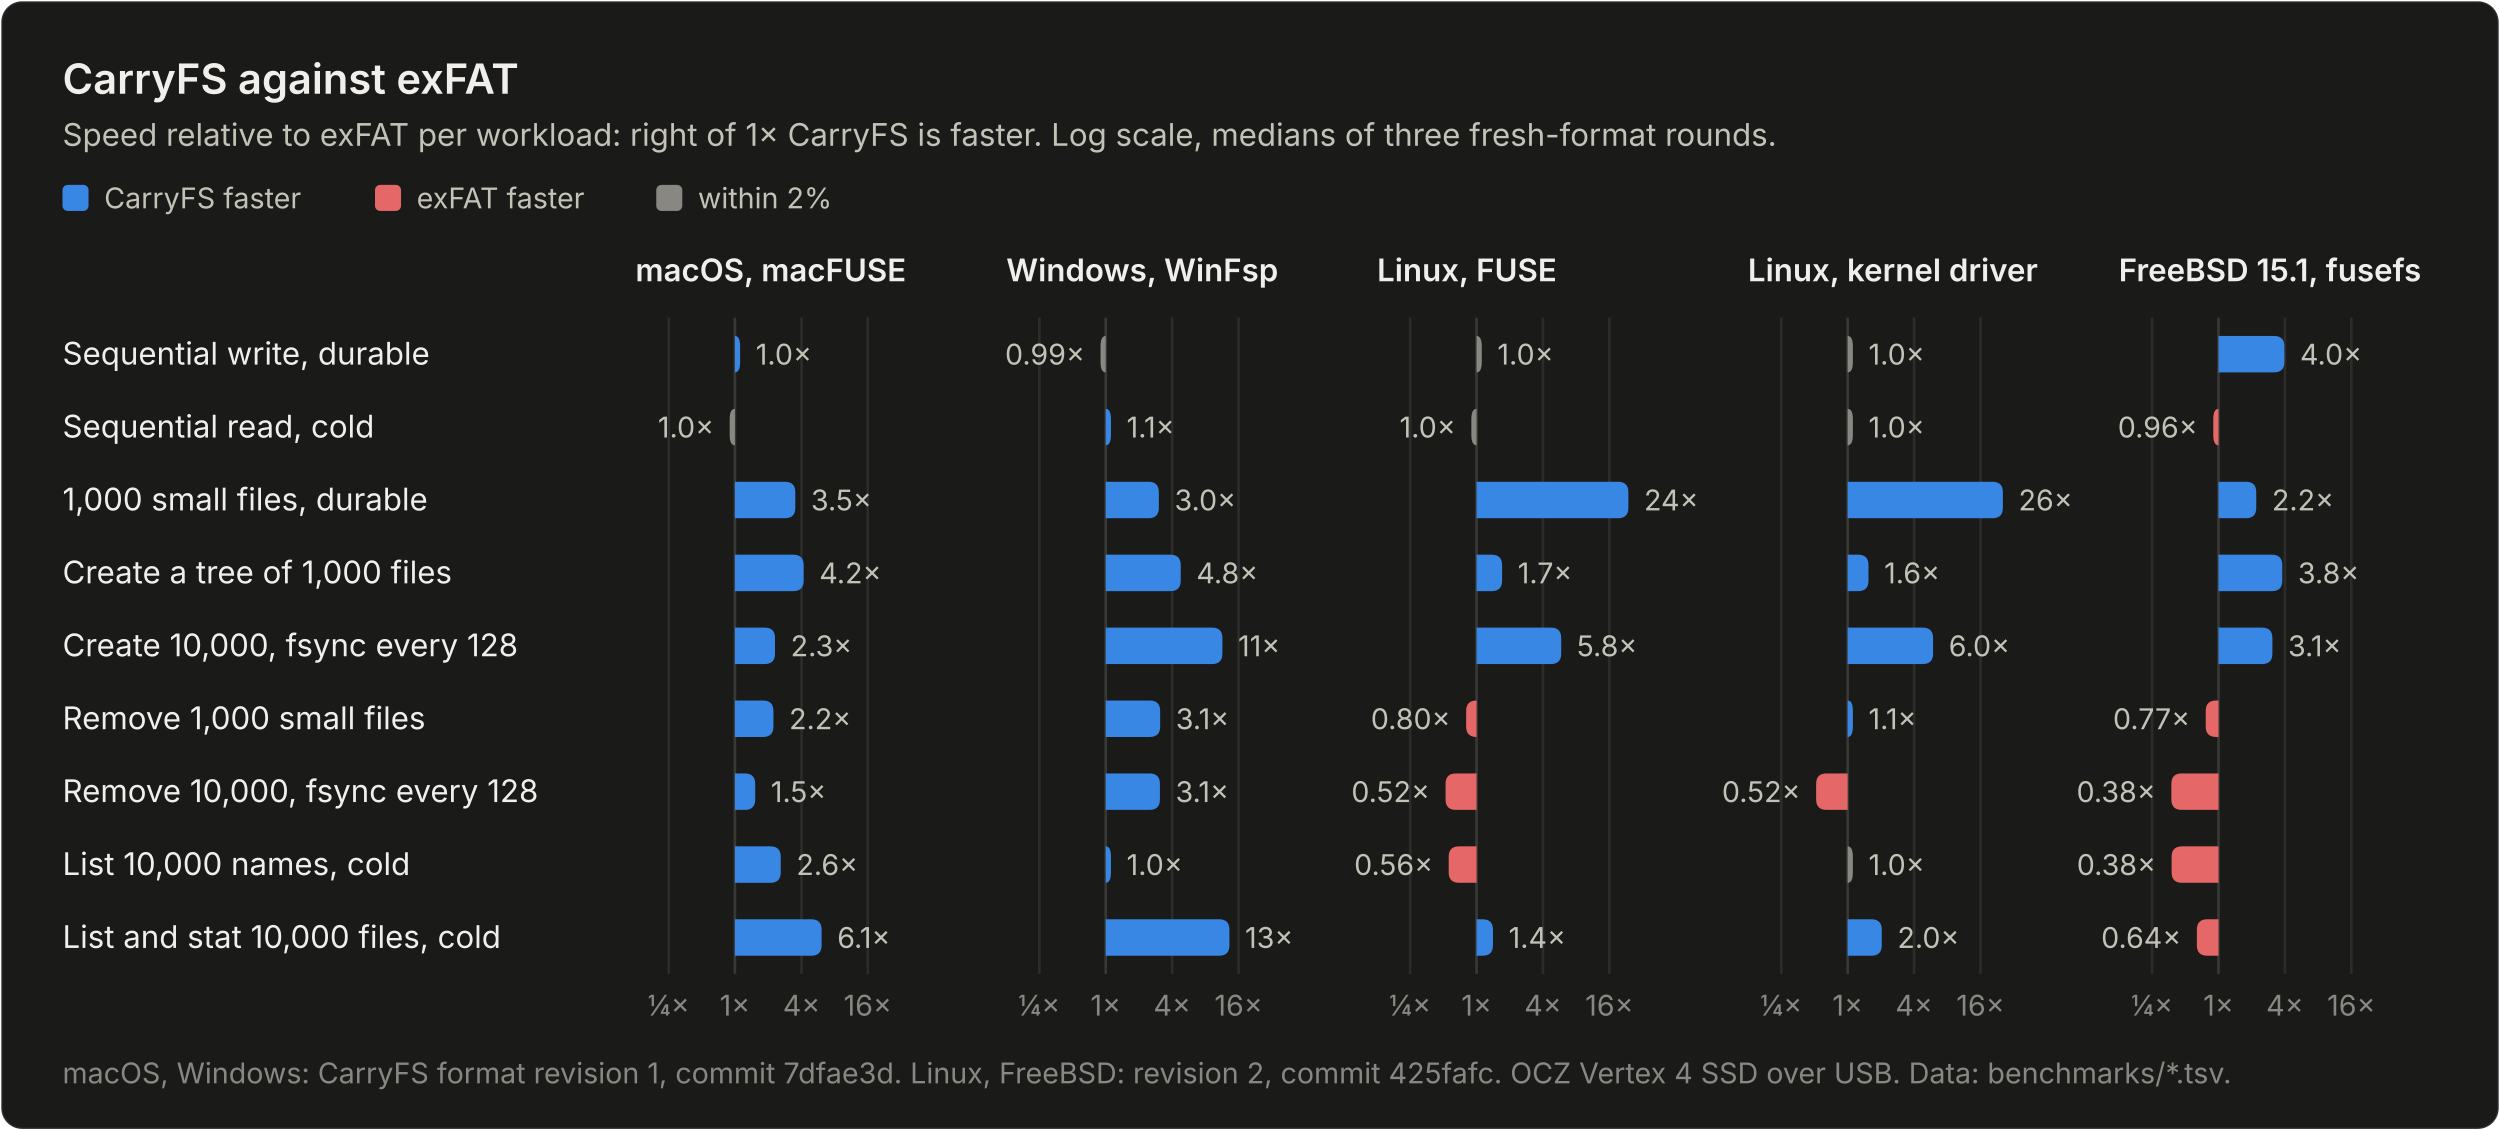
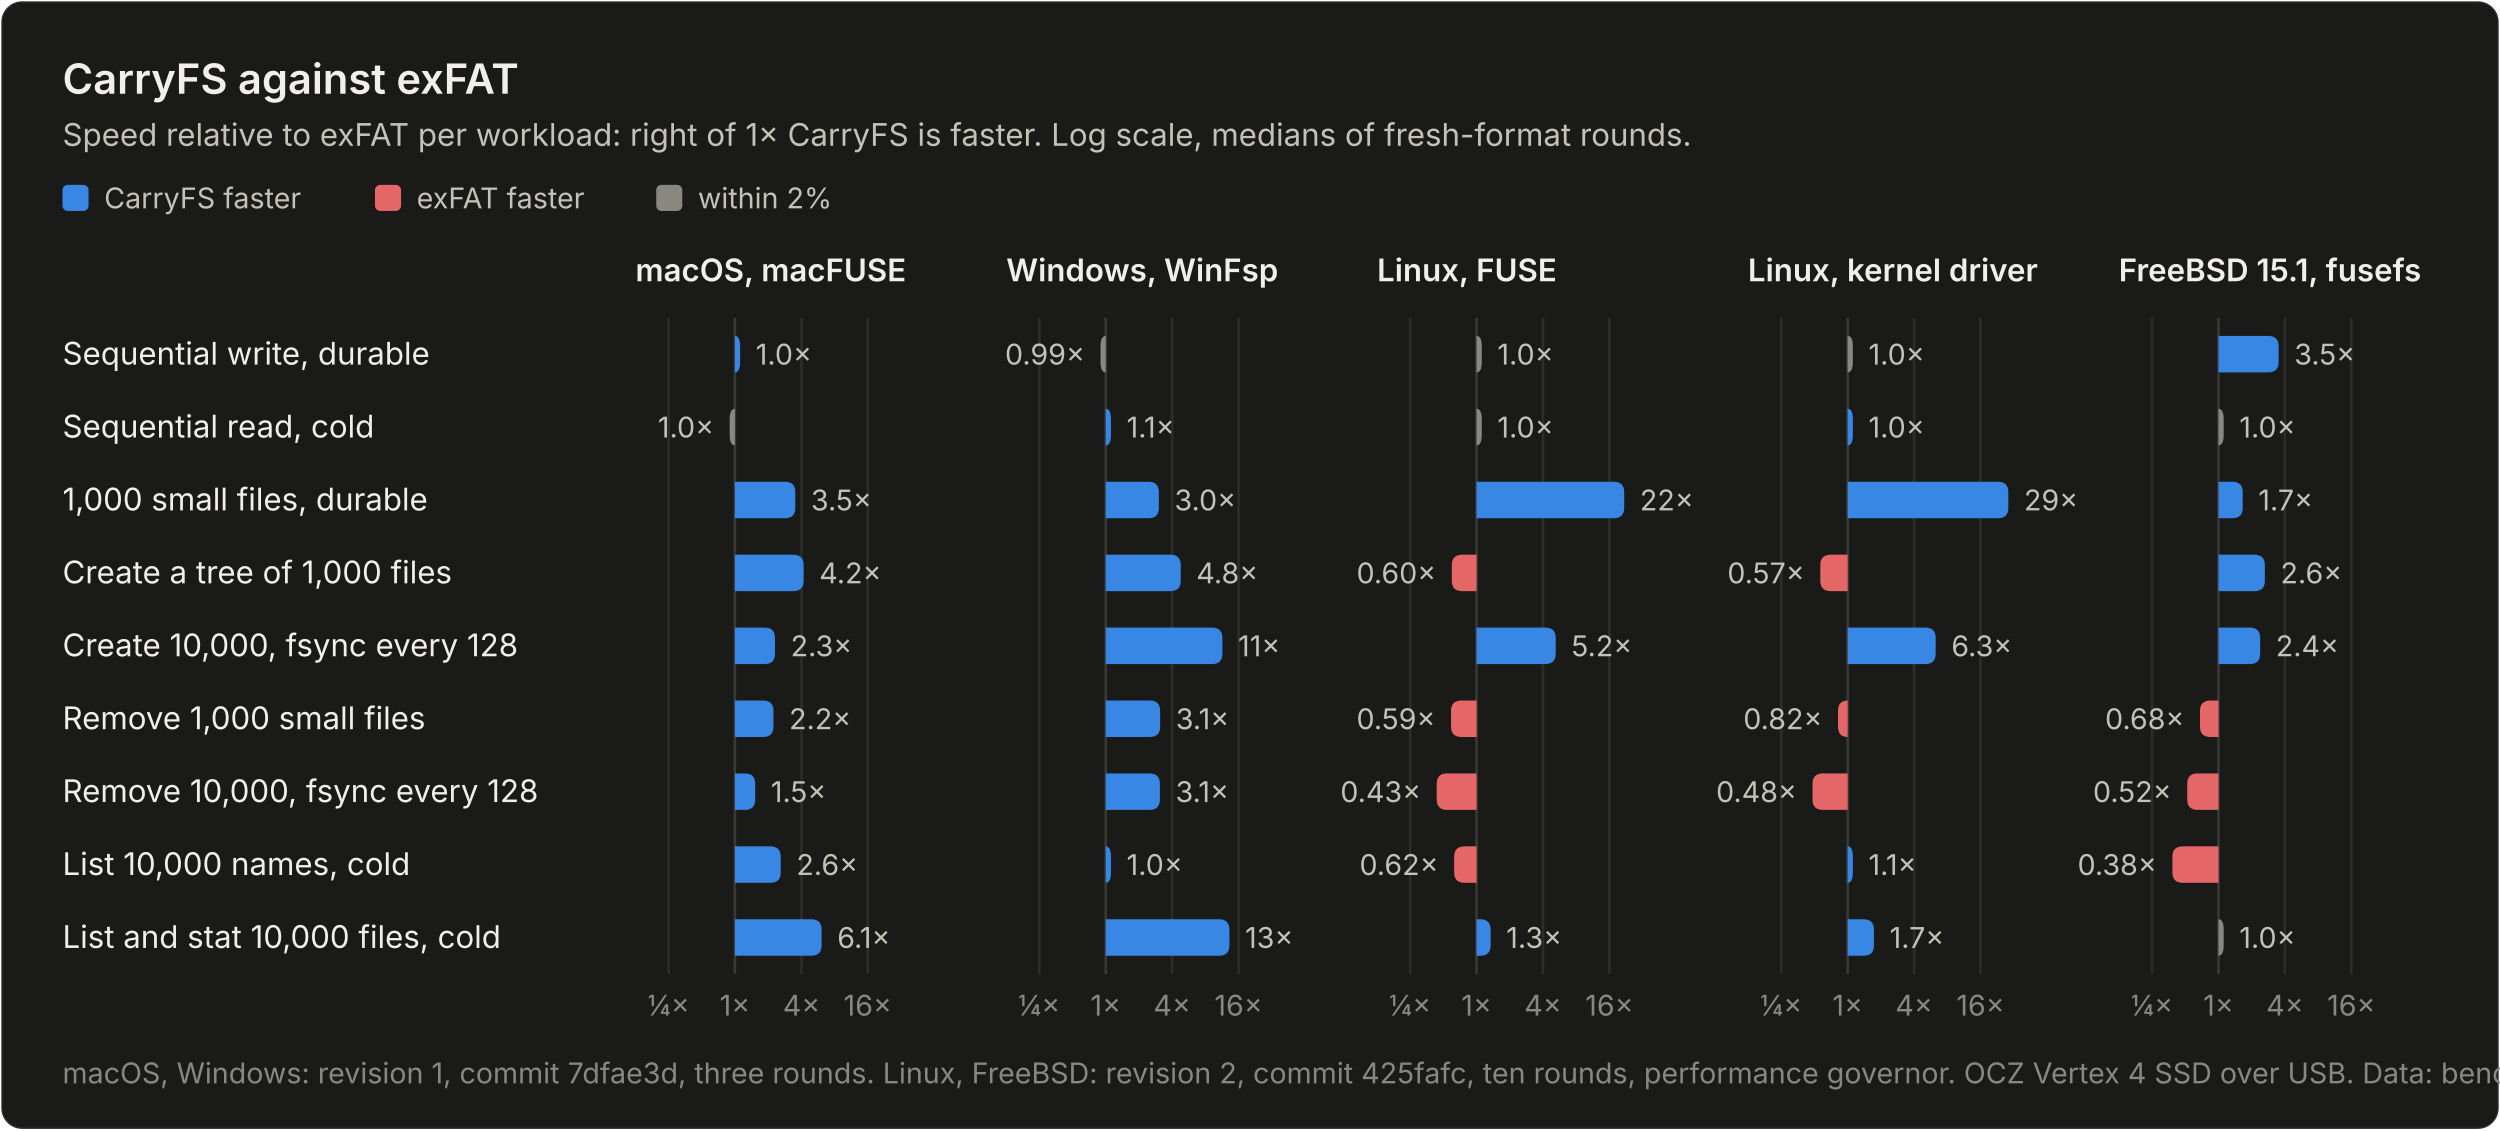
<svg xmlns="http://www.w3.org/2000/svg" viewBox="0 0 960 434" width="960" height="434" role="img" font-family="system-ui, -apple-system, 'Segoe UI', sans-serif">
  <rect x="0.5" y="0.5" width="959" height="433" rx="8" fill="#1a1a19" stroke="rgba(255,255,255,0.10)" />
  <text x="24.0" y="36.0" font-size="16" font-weight="600" text-anchor="start" fill="#f0efec">CarryFS against exFAT</text>
-   <text x="24.0" y="56.0" font-size="12" font-weight="400" text-anchor="start" fill="#c3c2b7">Speed relative to exFAT per workload: right of 1× CarryFS is faster. Log scale, medians of three fresh-format rounds.</text>
+   <text x="24.0" y="56.0" font-size="12" font-weight="400" text-anchor="start" fill="#c3c2b7">Speed relative to exFAT per workload: right of 1× CarryFS is faster. Log scale, medians of fresh-format rounds.</text>
  <rect x="24" y="71" width="10" height="10" rx="2" fill="#3987e5" />
  <text x="40.0" y="80.0" font-size="11" font-weight="400" text-anchor="start" fill="#c3c2b7">CarryFS faster</text>
  <rect x="144" y="71" width="10" height="10" rx="2" fill="#e66767" />
  <text x="160.0" y="80.0" font-size="11" font-weight="400" text-anchor="start" fill="#c3c2b7">exFAT faster</text>
  <rect x="252" y="71" width="10" height="10" rx="2" fill="#898781" />
  <text x="268.0" y="80.0" font-size="11" font-weight="400" text-anchor="start" fill="#c3c2b7">within 2%</text>
  <text x="24.0" y="140.0" font-size="12" font-weight="400" text-anchor="start" fill="#f0efec">Sequential write, durable</text>
  <text x="24.0" y="168.0" font-size="12" font-weight="400" text-anchor="start" fill="#f0efec">Sequential read, cold</text>
  <text x="24.0" y="196.0" font-size="12" font-weight="400" text-anchor="start" fill="#f0efec">1,000 small files, durable</text>
  <text x="24.0" y="224.0" font-size="12" font-weight="400" text-anchor="start" fill="#f0efec">Create a tree of 1,000 files</text>
  <text x="24.0" y="252.0" font-size="12" font-weight="400" text-anchor="start" fill="#f0efec">Create 10,000, fsync every 128</text>
  <text x="24.0" y="280.0" font-size="12" font-weight="400" text-anchor="start" fill="#f0efec">Remove 1,000 small files</text>
  <text x="24.0" y="308.0" font-size="12" font-weight="400" text-anchor="start" fill="#f0efec">Remove 10,000, fsync every 128</text>
  <text x="24.0" y="336.0" font-size="12" font-weight="400" text-anchor="start" fill="#f0efec">List 10,000 names, cold</text>
  <text x="24.0" y="364.0" font-size="12" font-weight="400" text-anchor="start" fill="#f0efec">List and stat 10,000 files, cold</text>
  <text x="244.0" y="108.0" font-size="12" font-weight="600" text-anchor="start" fill="#f0efec">macOS, macFUSE</text>
  <line x1="256.8" x2="256.8" y1="122" y2="374" stroke="#2c2c2a" />
  <text x="256.8" y="390.0" font-size="11" font-weight="400" text-anchor="middle" fill="#898781">¼×</text>
  <line x1="282.2" x2="282.2" y1="122" y2="374" stroke="#383835" />
  <text x="282.2" y="390.0" font-size="11" font-weight="400" text-anchor="middle" fill="#898781">1×</text>
  <line x1="307.8" x2="307.8" y1="122" y2="374" stroke="#2c2c2a" />
  <text x="307.8" y="390.0" font-size="11" font-weight="400" text-anchor="middle" fill="#898781">4×</text>
  <line x1="333.2" x2="333.2" y1="122" y2="374" stroke="#2c2c2a" />
  <text x="333.2" y="390.0" font-size="11" font-weight="400" text-anchor="middle" fill="#898781">16×</text>
  <path fill="#3987e5" d="M282.2,129.0H282.2Q284.2,129.0 284.2,133.0V139.0Q284.2,143.0 282.2,143.0H282.2Z" />
  <text x="290.2" y="140.0" font-size="11" font-weight="400" text-anchor="start" fill="#c3c2b7">1.0×</text>
  <path fill="#898781" d="M282.2,157.0H282.2Q280.2,157.0 280.2,161.0V167.0Q280.2,171.0 282.2,171.0H282.2Z" />
  <text x="274.2" y="168.0" font-size="11" font-weight="400" text-anchor="end" fill="#c3c2b7">1.0×</text>
  <path fill="#3987e5" d="M282.2,185.0H301.4Q305.4,185.0 305.4,189.0V195.0Q305.4,199.0 301.4,199.0H282.2Z" />
  <text x="311.4" y="196.0" font-size="11" font-weight="400" text-anchor="start" fill="#c3c2b7">3.5×</text>
  <path fill="#3987e5" d="M282.2,213.0H304.6Q308.6,213.0 308.6,217.0V223.0Q308.6,227.0 304.6,227.0H282.2Z" />
  <text x="314.6" y="224.0" font-size="11" font-weight="400" text-anchor="start" fill="#c3c2b7">4.2×</text>
  <path fill="#3987e5" d="M282.2,241.0H293.6Q297.6,241.0 297.6,245.0V251.0Q297.6,255.0 293.6,255.0H282.2Z" />
  <text x="303.6" y="252.0" font-size="11" font-weight="400" text-anchor="start" fill="#c3c2b7">2.3×</text>
  <path fill="#3987e5" d="M282.2,269.0H293.0Q297.0,269.0 297.0,273.0V279.0Q297.0,283.0 293.0,283.0H282.2Z" />
  <text x="303.0" y="280.0" font-size="11" font-weight="400" text-anchor="start" fill="#c3c2b7">2.2×</text>
  <path fill="#3987e5" d="M282.2,297.0H286.0Q290.0,297.0 290.0,301.0V307.0Q290.0,311.0 286.0,311.0H282.2Z" />
  <text x="296.0" y="308.0" font-size="11" font-weight="400" text-anchor="start" fill="#c3c2b7">1.5×</text>
  <path fill="#3987e5" d="M282.2,325.0H295.8Q299.8,325.0 299.8,329.0V335.0Q299.8,339.0 295.8,339.0H282.2Z" />
  <text x="305.8" y="336.0" font-size="11" font-weight="400" text-anchor="start" fill="#c3c2b7">2.6×</text>
  <path fill="#3987e5" d="M282.2,353.0H311.5Q315.5,353.0 315.5,357.0V363.0Q315.5,367.0 311.5,367.0H282.2Z" />
  <text x="321.5" y="364.0" font-size="11" font-weight="400" text-anchor="start" fill="#c3c2b7">6.1×</text>
  <text x="386.4" y="108.0" font-size="12" font-weight="600" text-anchor="start" fill="#f0efec">Windows, WinFsp</text>
  <line x1="399.1" x2="399.1" y1="122" y2="374" stroke="#2c2c2a" />
  <text x="399.1" y="390.0" font-size="11" font-weight="400" text-anchor="middle" fill="#898781">¼×</text>
  <line x1="424.6" x2="424.6" y1="122" y2="374" stroke="#383835" />
  <text x="424.6" y="390.0" font-size="11" font-weight="400" text-anchor="middle" fill="#898781">1×</text>
  <line x1="450.1" x2="450.1" y1="122" y2="374" stroke="#2c2c2a" />
  <text x="450.1" y="390.0" font-size="11" font-weight="400" text-anchor="middle" fill="#898781">4×</text>
  <line x1="475.6" x2="475.6" y1="122" y2="374" stroke="#2c2c2a" />
  <text x="475.6" y="390.0" font-size="11" font-weight="400" text-anchor="middle" fill="#898781">16×</text>
  <path fill="#898781" d="M424.6,129.0H424.6Q422.6,129.0 422.6,133.0V139.0Q422.6,143.0 424.6,143.0H424.6Z" />
  <text x="416.6" y="140.0" font-size="11" font-weight="400" text-anchor="end" fill="#c3c2b7">0.99×</text>
  <path fill="#3987e5" d="M424.6,157.0H424.6Q426.6,157.0 426.6,161.0V167.0Q426.6,171.0 424.6,171.0H424.6Z" />
  <text x="432.6" y="168.0" font-size="11" font-weight="400" text-anchor="start" fill="#c3c2b7">1.1×</text>
  <path fill="#3987e5" d="M424.6,185.0H441.0Q445.0,185.0 445.0,189.0V195.0Q445.0,199.0 441.0,199.0H424.6Z" />
  <text x="451.0" y="196.0" font-size="11" font-weight="400" text-anchor="start" fill="#c3c2b7">3.0×</text>
  <path fill="#3987e5" d="M424.6,213.0H449.4Q453.4,213.0 453.4,217.0V223.0Q453.4,227.0 449.4,227.0H424.6Z" />
  <text x="459.4" y="224.0" font-size="11" font-weight="400" text-anchor="start" fill="#c3c2b7">4.8×</text>
  <path fill="#3987e5" d="M424.6,241.0H465.4Q469.4,241.0 469.4,245.0V251.0Q469.4,255.0 465.4,255.0H424.6Z" />
  <text x="475.4" y="252.0" font-size="11" font-weight="400" text-anchor="start" fill="#c3c2b7">11×</text>
  <path fill="#3987e5" d="M424.6,269.0H441.5Q445.5,269.0 445.5,273.0V279.0Q445.5,283.0 441.5,283.0H424.6Z" />
  <text x="451.5" y="280.0" font-size="11" font-weight="400" text-anchor="start" fill="#c3c2b7">3.1×</text>
  <path fill="#3987e5" d="M424.6,297.0H441.4Q445.4,297.0 445.4,301.0V307.0Q445.4,311.0 441.4,311.0H424.6Z" />
  <text x="451.4" y="308.0" font-size="11" font-weight="400" text-anchor="start" fill="#c3c2b7">3.1×</text>
  <path fill="#3987e5" d="M424.6,325.0H424.6Q426.6,325.0 426.6,329.0V335.0Q426.6,339.0 424.6,339.0H424.6Z" />
  <text x="432.6" y="336.0" font-size="11" font-weight="400" text-anchor="start" fill="#c3c2b7">1.0×</text>
  <path fill="#3987e5" d="M424.6,353.0H468.1Q472.1,353.0 472.1,357.0V363.0Q472.1,367.0 468.1,367.0H424.6Z" />
  <text x="478.1" y="364.0" font-size="11" font-weight="400" text-anchor="start" fill="#c3c2b7">13×</text>
  <text x="528.8" y="108.0" font-size="12" font-weight="600" text-anchor="start" fill="#f0efec">Linux, FUSE</text>
  <line x1="541.5" x2="541.5" y1="122" y2="374" stroke="#2c2c2a" />
  <text x="541.5" y="390.0" font-size="11" font-weight="400" text-anchor="middle" fill="#898781">¼×</text>
  <line x1="567.0" x2="567.0" y1="122" y2="374" stroke="#383835" />
  <text x="567.0" y="390.0" font-size="11" font-weight="400" text-anchor="middle" fill="#898781">1×</text>
  <line x1="592.5" x2="592.5" y1="122" y2="374" stroke="#2c2c2a" />
  <text x="592.5" y="390.0" font-size="11" font-weight="400" text-anchor="middle" fill="#898781">4×</text>
  <line x1="618.0" x2="618.0" y1="122" y2="374" stroke="#2c2c2a" />
  <text x="618.0" y="390.0" font-size="11" font-weight="400" text-anchor="middle" fill="#898781">16×</text>
  <path fill="#898781" d="M567.0,129.0H567.0Q569.0,129.0 569.0,133.0V139.0Q569.0,143.0 567.0,143.0H567.0Z" />
  <text x="575.0" y="140.0" font-size="11" font-weight="400" text-anchor="start" fill="#c3c2b7">1.0×</text>
-   <path fill="#898781" d="M567.0,157.0H567.0Q565.0,157.0 565.0,161.0V167.0Q565.0,171.0 567.0,171.0H567.0Z" />
-   <text x="559.0" y="168.0" font-size="11" font-weight="400" text-anchor="end" fill="#c3c2b7">1.0×</text>
-   <path fill="#3987e5" d="M567.0,185.0H621.3Q625.3,185.0 625.3,189.0V195.0Q625.3,199.0 621.3,199.0H567.0Z" />
-   <text x="631.3" y="196.0" font-size="11" font-weight="400" text-anchor="start" fill="#c3c2b7">24×</text>
-   <path fill="#3987e5" d="M567.0,213.0H572.8Q576.8,213.0 576.8,217.0V223.0Q576.8,227.0 572.8,227.0H567.0Z" />
-   <text x="582.8" y="224.0" font-size="11" font-weight="400" text-anchor="start" fill="#c3c2b7">1.7×</text>
-   <path fill="#3987e5" d="M567.0,241.0H595.5Q599.5,241.0 599.5,245.0V251.0Q599.5,255.0 595.5,255.0H567.0Z" />
-   <text x="605.5" y="252.0" font-size="11" font-weight="400" text-anchor="start" fill="#c3c2b7">5.8×</text>
-   <path fill="#e66767" d="M567.0,269.0H567.0Q563.0,269.0 563.0,273.0V279.0Q563.0,283.0 567.0,283.0H567.0Z" />
-   <text x="557.0" y="280.0" font-size="11" font-weight="400" text-anchor="end" fill="#c3c2b7">0.80×</text>
-   <path fill="#e66767" d="M567.0,297.0H559.1Q555.1,297.0 555.1,301.0V307.0Q555.1,311.0 559.1,311.0H567.0Z" />
-   <text x="549.1" y="308.0" font-size="11" font-weight="400" text-anchor="end" fill="#c3c2b7">0.52×</text>
-   <path fill="#e66767" d="M567.0,325.0H560.3Q556.3,325.0 556.3,329.0V335.0Q556.3,339.0 560.3,339.0H567.0Z" />
-   <text x="550.3" y="336.0" font-size="11" font-weight="400" text-anchor="end" fill="#c3c2b7">0.56×</text>
-   <path fill="#3987e5" d="M567.0,353.0H569.3Q573.3,353.0 573.3,357.0V363.0Q573.3,367.0 569.3,367.0H567.0Z" />
-   <text x="579.3" y="364.0" font-size="11" font-weight="400" text-anchor="start" fill="#c3c2b7">1.4×</text>
+   <path fill="#898781" d="M567.0,157.0H567.0Q569.0,157.0 569.0,161.0V167.0Q569.0,171.0 567.0,171.0H567.0Z" />
+   <text x="575.0" y="168.0" font-size="11" font-weight="400" text-anchor="start" fill="#c3c2b7">1.0×</text>
+   <path fill="#3987e5" d="M567.0,185.0H619.7Q623.7,185.0 623.7,189.0V195.0Q623.7,199.0 619.7,199.0H567.0Z" />
+   <text x="629.7" y="196.0" font-size="11" font-weight="400" text-anchor="start" fill="#c3c2b7">22×</text>
+   <path fill="#e66767" d="M567.0,213.0H561.5Q557.5,213.0 557.5,217.0V223.0Q557.5,227.0 561.5,227.0H567.0Z" />
+   <text x="551.5" y="224.0" font-size="11" font-weight="400" text-anchor="end" fill="#c3c2b7">0.60×</text>
+   <path fill="#3987e5" d="M567.0,241.0H593.4Q597.4,241.0 597.4,245.0V251.0Q597.4,255.0 593.4,255.0H567.0Z" />
+   <text x="603.4" y="252.0" font-size="11" font-weight="400" text-anchor="start" fill="#c3c2b7">5.2×</text>
+   <path fill="#e66767" d="M567.0,269.0H561.2Q557.2,269.0 557.2,273.0V279.0Q557.2,283.0 561.2,283.0H567.0Z" />
+   <text x="551.2" y="280.0" font-size="11" font-weight="400" text-anchor="end" fill="#c3c2b7">0.59×</text>
+   <path fill="#e66767" d="M567.0,297.0H555.7Q551.7,297.0 551.7,301.0V307.0Q551.7,311.0 555.7,311.0H567.0Z" />
+   <text x="545.7" y="308.0" font-size="11" font-weight="400" text-anchor="end" fill="#c3c2b7">0.43×</text>
+   <path fill="#e66767" d="M567.0,325.0H562.4Q558.4,325.0 558.4,329.0V335.0Q558.4,339.0 562.4,339.0H567.0Z" />
+   <text x="552.4" y="336.0" font-size="11" font-weight="400" text-anchor="end" fill="#c3c2b7">0.62×</text>
+   <path fill="#3987e5" d="M567.0,353.0H568.4Q572.4,353.0 572.4,357.0V363.0Q572.4,367.0 568.4,367.0H567.0Z" />
+   <text x="578.4" y="364.0" font-size="11" font-weight="400" text-anchor="start" fill="#c3c2b7">1.3×</text>
  <text x="671.2" y="108.0" font-size="12" font-weight="600" text-anchor="start" fill="#f0efec">Linux, kernel driver</text>
  <line x1="684.0" x2="684.0" y1="122" y2="374" stroke="#2c2c2a" />
  <text x="684.0" y="390.0" font-size="11" font-weight="400" text-anchor="middle" fill="#898781">¼×</text>
  <line x1="709.5" x2="709.5" y1="122" y2="374" stroke="#383835" />
  <text x="709.5" y="390.0" font-size="11" font-weight="400" text-anchor="middle" fill="#898781">1×</text>
  <line x1="735.0" x2="735.0" y1="122" y2="374" stroke="#2c2c2a" />
  <text x="735.0" y="390.0" font-size="11" font-weight="400" text-anchor="middle" fill="#898781">4×</text>
  <line x1="760.5" x2="760.5" y1="122" y2="374" stroke="#2c2c2a" />
  <text x="760.5" y="390.0" font-size="11" font-weight="400" text-anchor="middle" fill="#898781">16×</text>
  <path fill="#898781" d="M709.5,129.0H709.5Q711.5,129.0 711.5,133.0V139.0Q711.5,143.0 709.5,143.0H709.5Z" />
  <text x="717.5" y="140.0" font-size="11" font-weight="400" text-anchor="start" fill="#c3c2b7">1.0×</text>
-   <path fill="#898781" d="M709.5,157.0H709.5Q711.5,157.0 711.5,161.0V167.0Q711.5,171.0 709.5,171.0H709.5Z" />
+   <path fill="#3987e5" d="M709.5,157.0H709.5Q711.5,157.0 711.5,161.0V167.0Q711.5,171.0 709.5,171.0H709.5Z" />
  <text x="717.5" y="168.0" font-size="11" font-weight="400" text-anchor="start" fill="#c3c2b7">1.0×</text>
-   <path fill="#3987e5" d="M709.5,185.0H765.1Q769.1,185.0 769.1,189.0V195.0Q769.1,199.0 765.1,199.0H709.5Z" />
-   <text x="775.1" y="196.0" font-size="11" font-weight="400" text-anchor="start" fill="#c3c2b7">26×</text>
-   <path fill="#3987e5" d="M709.5,213.0H713.5Q717.5,213.0 717.5,217.0V223.0Q717.5,227.0 713.5,227.0H709.5Z" />
-   <text x="723.5" y="224.0" font-size="11" font-weight="400" text-anchor="start" fill="#c3c2b7">1.6×</text>
-   <path fill="#3987e5" d="M709.5,241.0H738.3Q742.3,241.0 742.3,245.0V251.0Q742.3,255.0 738.3,255.0H709.5Z" />
-   <text x="748.3" y="252.0" font-size="11" font-weight="400" text-anchor="start" fill="#c3c2b7">6.0×</text>
-   <path fill="#3987e5" d="M709.5,269.0H709.5Q711.5,269.0 711.5,273.0V279.0Q711.5,283.0 709.5,283.0H709.5Z" />
-   <text x="717.5" y="280.0" font-size="11" font-weight="400" text-anchor="start" fill="#c3c2b7">1.1×</text>
-   <path fill="#e66767" d="M709.5,297.0H701.4Q697.4,297.0 697.4,301.0V307.0Q697.4,311.0 701.4,311.0H709.5Z" />
-   <text x="691.4" y="308.0" font-size="11" font-weight="400" text-anchor="end" fill="#c3c2b7">0.52×</text>
-   <path fill="#898781" d="M709.5,325.0H709.5Q711.5,325.0 711.5,329.0V335.0Q711.5,339.0 709.5,339.0H709.5Z" />
-   <text x="717.5" y="336.0" font-size="11" font-weight="400" text-anchor="start" fill="#c3c2b7">1.0×</text>
-   <path fill="#3987e5" d="M709.5,353.0H718.6Q722.6,353.0 722.6,357.0V363.0Q722.6,367.0 718.6,367.0H709.5Z" />
-   <text x="728.6" y="364.0" font-size="11" font-weight="400" text-anchor="start" fill="#c3c2b7">2.0×</text>
+   <path fill="#3987e5" d="M709.5,185.0H767.2Q771.2,185.0 771.2,189.0V195.0Q771.2,199.0 767.2,199.0H709.5Z" />
+   <text x="777.2" y="196.0" font-size="11" font-weight="400" text-anchor="start" fill="#c3c2b7">29×</text>
+   <path fill="#e66767" d="M709.5,213.0H703.0Q699.0,213.0 699.0,217.0V223.0Q699.0,227.0 703.0,227.0H709.5Z" />
+   <text x="693.0" y="224.0" font-size="11" font-weight="400" text-anchor="end" fill="#c3c2b7">0.57×</text>
+   <path fill="#3987e5" d="M709.5,241.0H739.3Q743.3,241.0 743.3,245.0V251.0Q743.3,255.0 739.3,255.0H709.5Z" />
+   <text x="749.3" y="252.0" font-size="11" font-weight="400" text-anchor="start" fill="#c3c2b7">6.3×</text>
+   <path fill="#e66767" d="M709.5,269.0H709.5Q705.8,269.0 705.8,273.0V279.0Q705.8,283.0 709.5,283.0H709.5Z" />
+   <text x="699.8" y="280.0" font-size="11" font-weight="400" text-anchor="end" fill="#c3c2b7">0.82×</text>
+   <path fill="#e66767" d="M709.5,297.0H700.0Q696.0,297.0 696.0,301.0V307.0Q696.0,311.0 700.0,311.0H709.5Z" />
+   <text x="690.0" y="308.0" font-size="11" font-weight="400" text-anchor="end" fill="#c3c2b7">0.48×</text>
+   <path fill="#3987e5" d="M709.5,325.0H709.5Q711.5,325.0 711.5,329.0V335.0Q711.5,339.0 709.5,339.0H709.5Z" />
+   <text x="717.5" y="336.0" font-size="11" font-weight="400" text-anchor="start" fill="#c3c2b7">1.1×</text>
+   <path fill="#3987e5" d="M709.5,353.0H715.6Q719.6,353.0 719.6,357.0V363.0Q719.6,367.0 715.6,367.0H709.5Z" />
+   <text x="725.6" y="364.0" font-size="11" font-weight="400" text-anchor="start" fill="#c3c2b7">1.7×</text>
  <text x="813.6" y="108.0" font-size="12" font-weight="600" text-anchor="start" fill="#f0efec">FreeBSD 15.1, fusefs</text>
  <line x1="826.4" x2="826.4" y1="122" y2="374" stroke="#2c2c2a" />
  <text x="826.4" y="390.0" font-size="11" font-weight="400" text-anchor="middle" fill="#898781">¼×</text>
  <line x1="851.9" x2="851.9" y1="122" y2="374" stroke="#383835" />
  <text x="851.9" y="390.0" font-size="11" font-weight="400" text-anchor="middle" fill="#898781">1×</text>
  <line x1="877.4" x2="877.4" y1="122" y2="374" stroke="#2c2c2a" />
  <text x="877.4" y="390.0" font-size="11" font-weight="400" text-anchor="middle" fill="#898781">4×</text>
  <line x1="902.9" x2="902.9" y1="122" y2="374" stroke="#2c2c2a" />
  <text x="902.9" y="390.0" font-size="11" font-weight="400" text-anchor="middle" fill="#898781">16×</text>
-   <path fill="#3987e5" d="M851.9,129.0H873.2Q877.2,129.0 877.2,133.0V139.0Q877.2,143.0 873.2,143.0H851.9Z" />
-   <text x="883.2" y="140.0" font-size="11" font-weight="400" text-anchor="start" fill="#c3c2b7">4.0×</text>
-   <path fill="#e66767" d="M851.9,157.0H851.9Q849.9,157.0 849.9,161.0V167.0Q849.9,171.0 851.9,171.0H851.9Z" />
-   <text x="843.9" y="168.0" font-size="11" font-weight="400" text-anchor="end" fill="#c3c2b7">0.96×</text>
-   <path fill="#3987e5" d="M851.9,185.0H862.4Q866.4,185.0 866.4,189.0V195.0Q866.4,199.0 862.4,199.0H851.9Z" />
-   <text x="872.4" y="196.0" font-size="11" font-weight="400" text-anchor="start" fill="#c3c2b7">2.2×</text>
-   <path fill="#3987e5" d="M851.9,213.0H872.4Q876.4,213.0 876.4,217.0V223.0Q876.4,227.0 872.4,227.0H851.9Z" />
-   <text x="882.4" y="224.0" font-size="11" font-weight="400" text-anchor="start" fill="#c3c2b7">3.8×</text>
-   <path fill="#3987e5" d="M851.9,241.0H868.6Q872.6,241.0 872.6,245.0V251.0Q872.6,255.0 868.6,255.0H851.9Z" />
-   <text x="878.6" y="252.0" font-size="11" font-weight="400" text-anchor="start" fill="#c3c2b7">3.1×</text>
-   <path fill="#e66767" d="M851.9,269.0H851.0Q847.0,269.0 847.0,273.0V279.0Q847.0,283.0 851.0,283.0H851.9Z" />
-   <text x="841.0" y="280.0" font-size="11" font-weight="400" text-anchor="end" fill="#c3c2b7">0.77×</text>
-   <path fill="#e66767" d="M851.9,297.0H837.8Q833.8,297.0 833.8,301.0V307.0Q833.8,311.0 837.8,311.0H851.9Z" />
-   <text x="827.8" y="308.0" font-size="11" font-weight="400" text-anchor="end" fill="#c3c2b7">0.38×</text>
-   <path fill="#e66767" d="M851.9,325.0H837.9Q833.9,325.0 833.9,329.0V335.0Q833.9,339.0 837.9,339.0H851.9Z" />
-   <text x="827.9" y="336.0" font-size="11" font-weight="400" text-anchor="end" fill="#c3c2b7">0.38×</text>
-   <path fill="#e66767" d="M851.9,353.0H847.6Q843.6,353.0 843.6,357.0V363.0Q843.6,367.0 847.6,367.0H851.9Z" />
-   <text x="837.6" y="364.0" font-size="11" font-weight="400" text-anchor="end" fill="#c3c2b7">0.64×</text>
-   <text x="24.0" y="416.0" font-size="11" font-weight="400" text-anchor="start" fill="#898781">macOS, Windows: CarryFS format revision 1, commit 7dfae3d. Linux, FreeBSD: revision 2, commit 425fafc. OCZ Vertex 4 SSD over USB. Data: benchmarks/*.tsv.</text>
+   <path fill="#3987e5" d="M851.9,129.0H871.0Q875.0,129.0 875.0,133.0V139.0Q875.0,143.0 871.0,143.0H851.9Z" />
+   <text x="881.0" y="140.0" font-size="11" font-weight="400" text-anchor="start" fill="#c3c2b7">3.5×</text>
+   <path fill="#898781" d="M851.9,157.0H851.9Q853.9,157.0 853.9,161.0V167.0Q853.9,171.0 851.9,171.0H851.9Z" />
+   <text x="859.9" y="168.0" font-size="11" font-weight="400" text-anchor="start" fill="#c3c2b7">1.0×</text>
+   <path fill="#3987e5" d="M851.9,185.0H857.2Q861.2,185.0 861.2,189.0V195.0Q861.2,199.0 857.2,199.0H851.9Z" />
+   <text x="867.2" y="196.0" font-size="11" font-weight="400" text-anchor="start" fill="#c3c2b7">1.7×</text>
+   <path fill="#3987e5" d="M851.9,213.0H865.7Q869.7,213.0 869.7,217.0V223.0Q869.7,227.0 865.7,227.0H851.9Z" />
+   <text x="875.7" y="224.0" font-size="11" font-weight="400" text-anchor="start" fill="#c3c2b7">2.6×</text>
+   <path fill="#3987e5" d="M851.9,241.0H863.9Q867.9,241.0 867.9,245.0V251.0Q867.9,255.0 863.9,255.0H851.9Z" />
+   <text x="873.9" y="252.0" font-size="11" font-weight="400" text-anchor="start" fill="#c3c2b7">2.4×</text>
+   <path fill="#e66767" d="M851.9,269.0H848.8Q844.8,269.0 844.8,273.0V279.0Q844.8,283.0 848.8,283.0H851.9Z" />
+   <text x="838.8" y="280.0" font-size="11" font-weight="400" text-anchor="end" fill="#c3c2b7">0.68×</text>
+   <path fill="#e66767" d="M851.9,297.0H843.9Q839.9,297.0 839.9,301.0V307.0Q839.9,311.0 843.9,311.0H851.9Z" />
+   <text x="833.9" y="308.0" font-size="11" font-weight="400" text-anchor="end" fill="#c3c2b7">0.52×</text>
+   <path fill="#e66767" d="M851.9,325.0H838.2Q834.2,325.0 834.2,329.0V335.0Q834.2,339.0 838.2,339.0H851.9Z" />
+   <text x="828.2" y="336.0" font-size="11" font-weight="400" text-anchor="end" fill="#c3c2b7">0.38×</text>
+   <path fill="#898781" d="M851.9,353.0H851.9Q853.9,353.0 853.9,357.0V363.0Q853.9,367.0 851.9,367.0H851.9Z" />
+   <text x="859.9" y="364.0" font-size="11" font-weight="400" text-anchor="start" fill="#c3c2b7">1.0×</text>
+   <text x="24.0" y="416.0" font-size="11" font-weight="400" text-anchor="start" fill="#898781">macOS, Windows: revision 1, commit 7dfae3d, three rounds. Linux, FreeBSD: revision 2, commit 425fafc, ten rounds, performance governor. OCZ Vertex 4 SSD over USB. Data: benchmarks/*.tsv.</text>
</svg>
